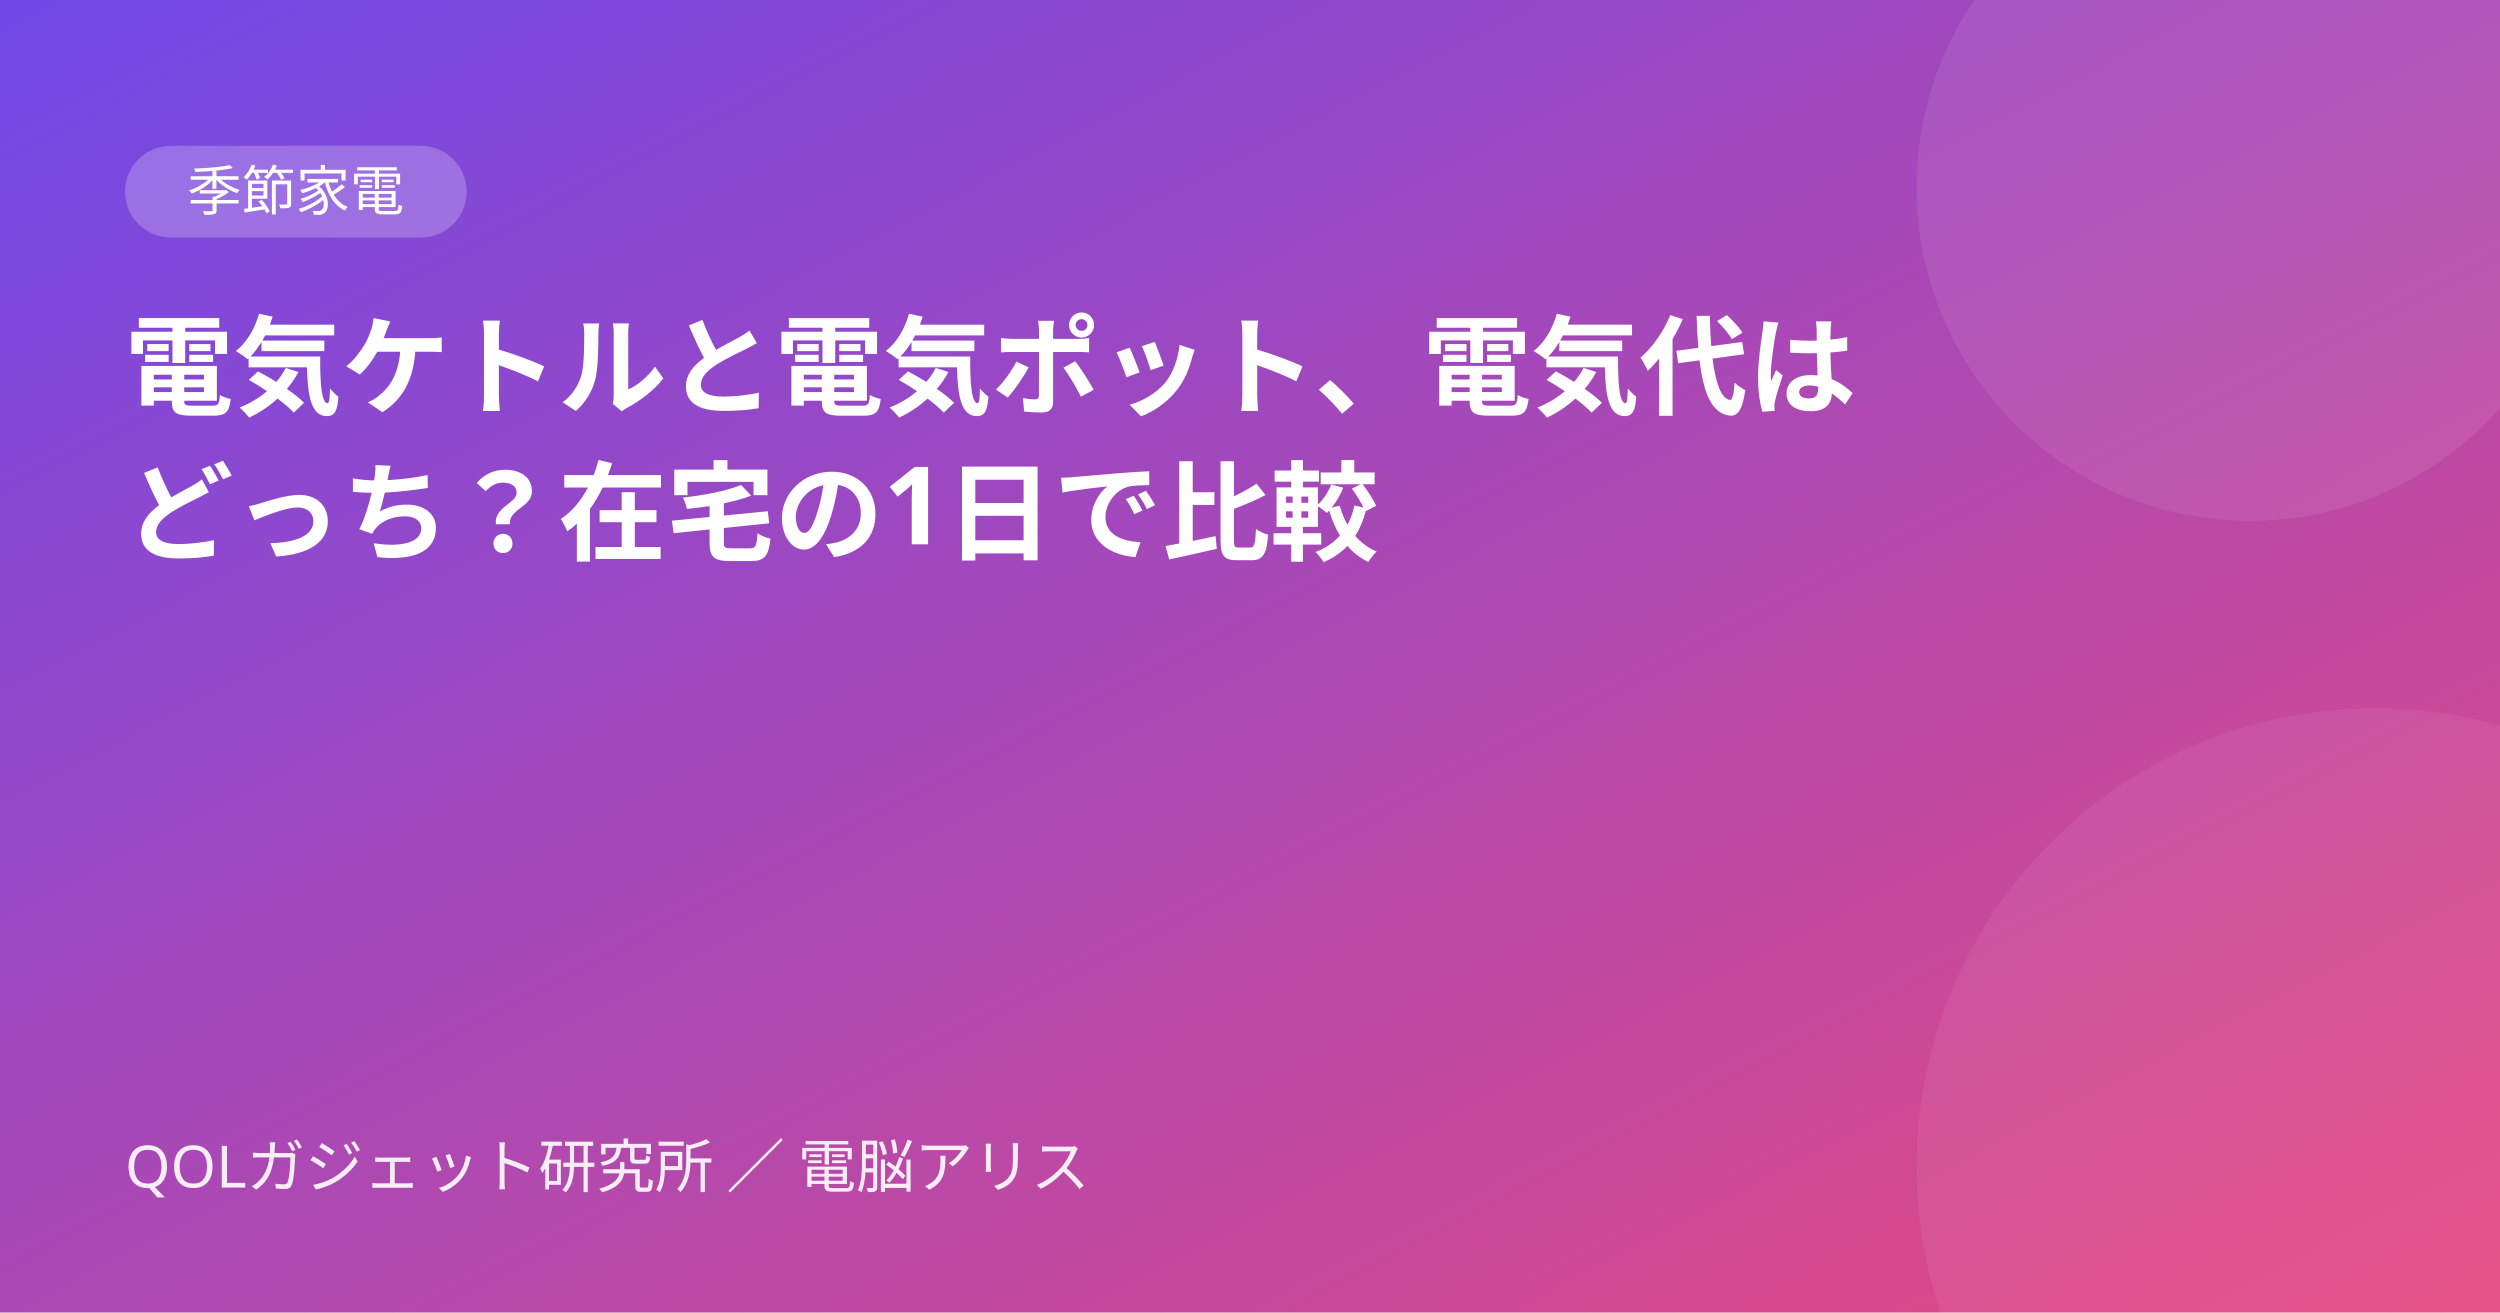
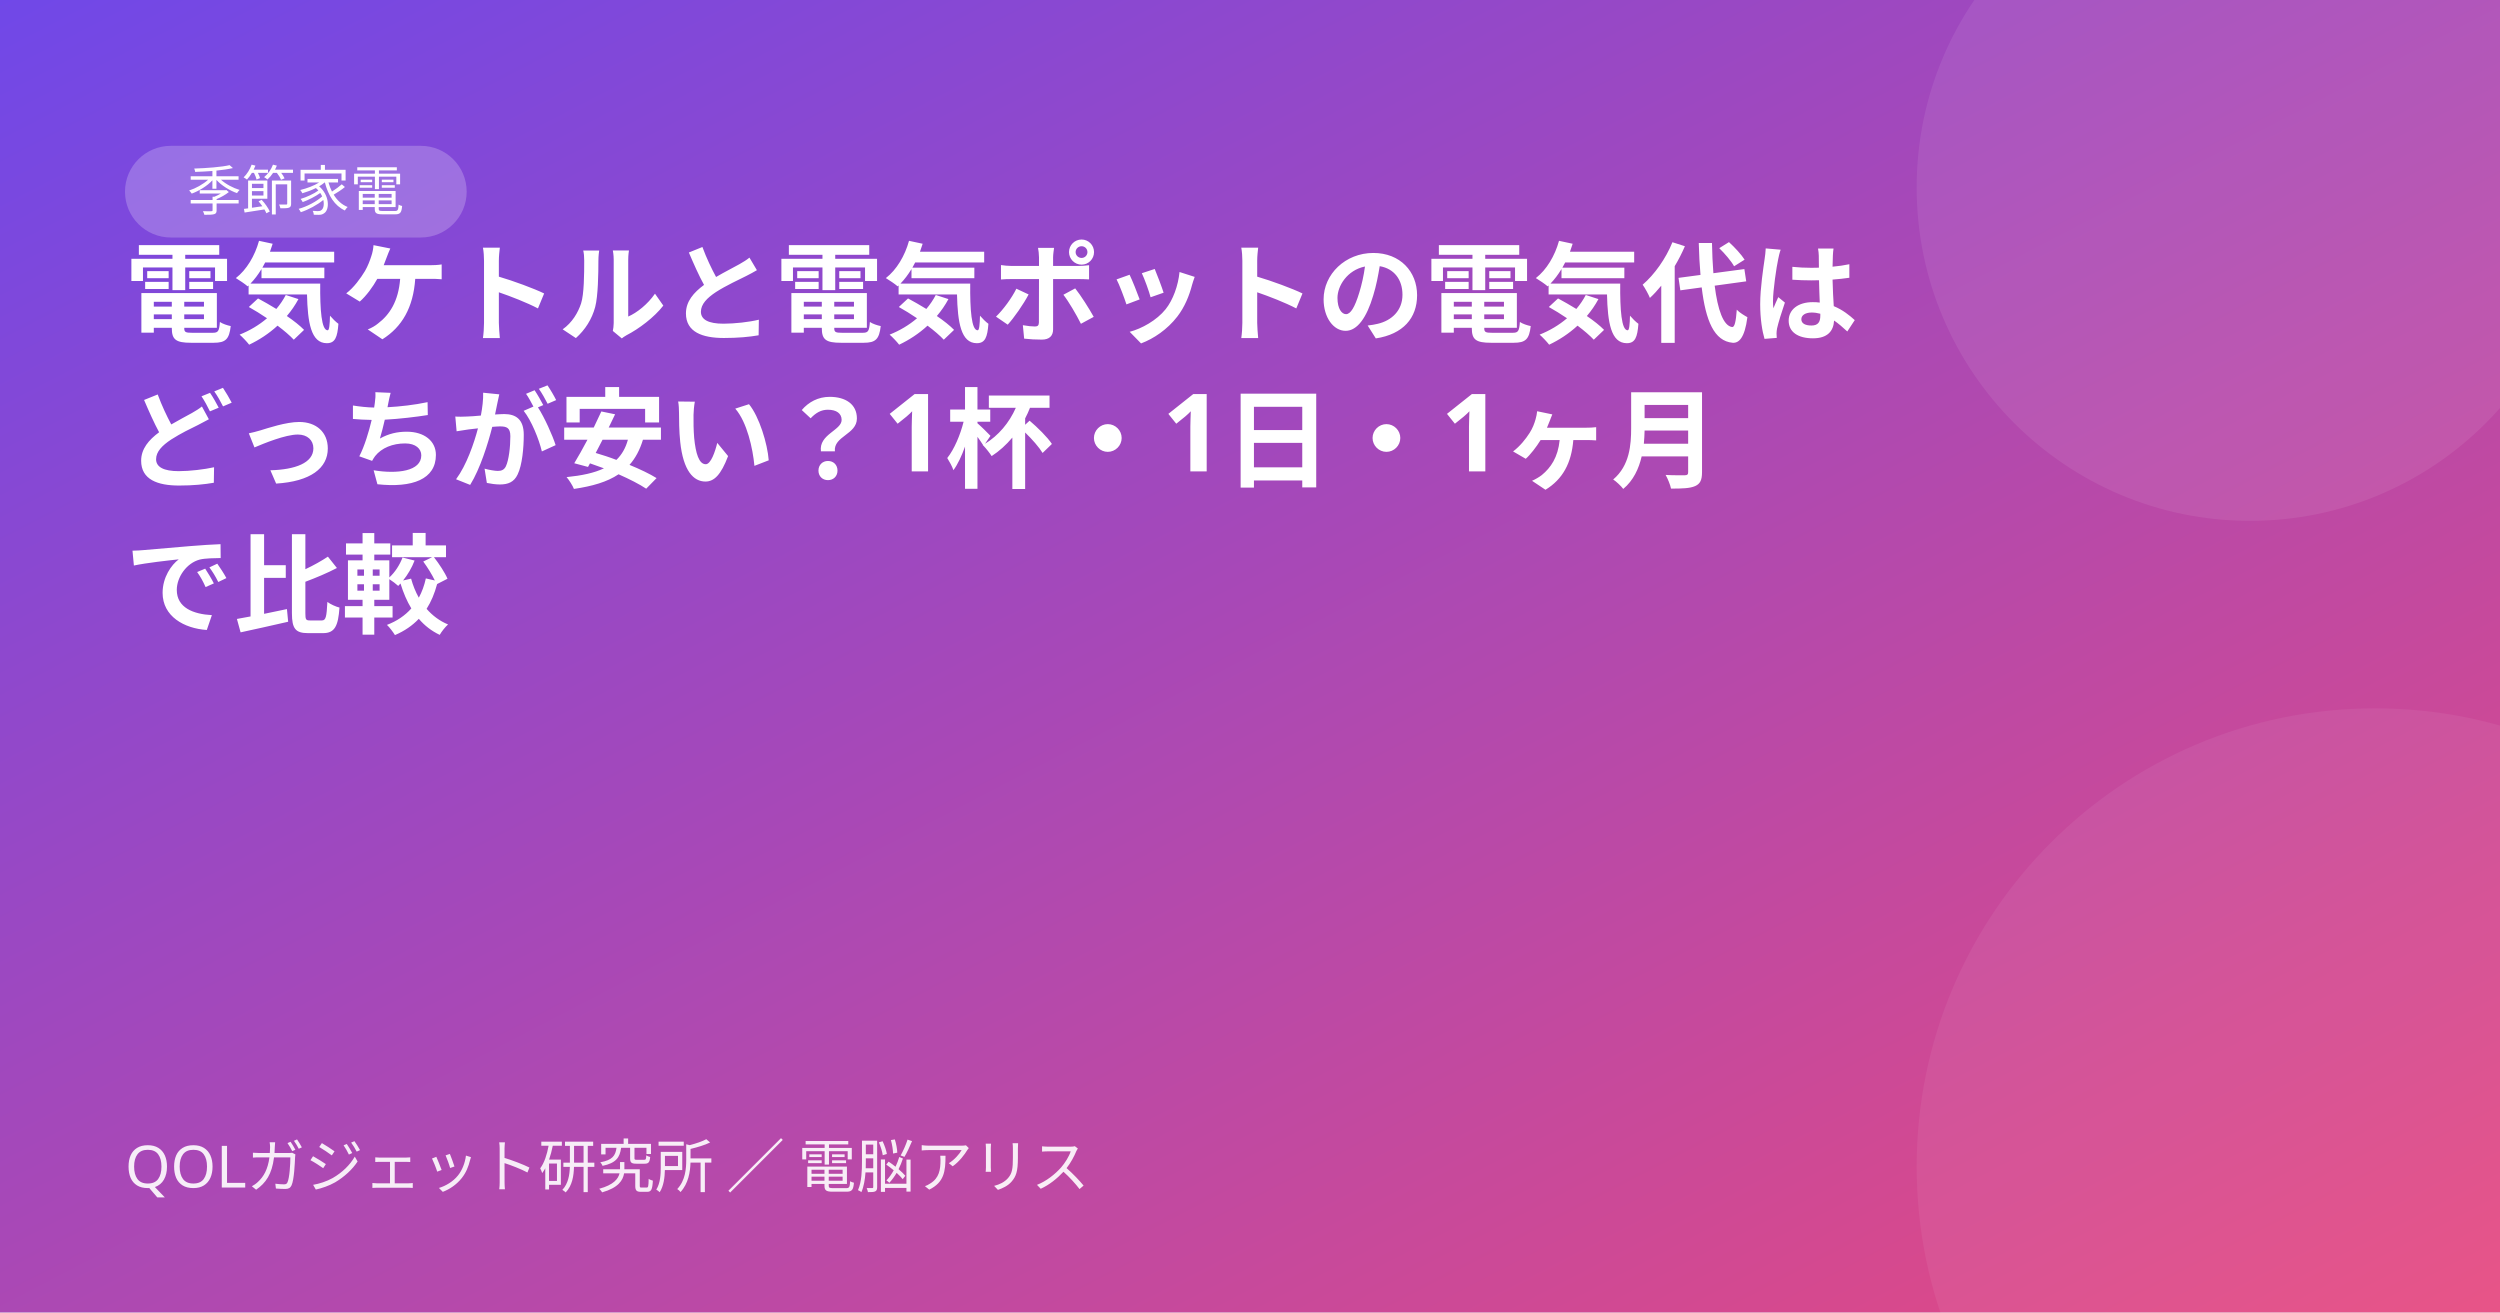
<svg xmlns="http://www.w3.org/2000/svg" viewBox="0 0 1200 630" font-family="Noto Sans JP,Hiragino Sans,Meiryo,sans-serif">
  <defs>
    <linearGradient id="g" x1="0" y1="0" x2="1" y2="1">
      <stop offset="0" stop-color="#7048e8" />
      <stop offset="1" stop-color="#e64980" />
    </linearGradient>
  </defs>
  <rect width="1200" height="630" fill="url(#g)" />
  <circle cx="1080" cy="90" r="160" fill="#fff" opacity=".08" />
  <circle cx="1140" cy="560" r="220" fill="#fff" opacity=".06" />
  <rect x="60" y="70" rx="22" width="164" height="44" fill="#fff" opacity=".22" />
  <text x="90" y="101" font-size="26" fill="#fff">季節家電</text>
-   <text x="60" y="195" font-size="52" font-weight="700" fill="#fff">電気ケトルと電気ポット、電気代は</text>
-   <text x="60" y="265" font-size="52" font-weight="700" fill="#fff">どっち？在宅の1日で比較</text>
+   <text x="60" y="160" font-size="52" font-weight="700" fill="#fff">電気ケトルと電気ポットの電気代は</text>
+   <text x="60" y="230" font-size="52" font-weight="700" fill="#fff">どっちが安い？1杯・1日・1ヶ月</text>
+   <text x="60" y="300" font-size="52" font-weight="700" fill="#fff">で比較</text>
  <text x="60" y="570" font-size="28" fill="#fff" opacity=".9">QOLガジェット研究所 ／ 電脳アリス</text>
</svg>
